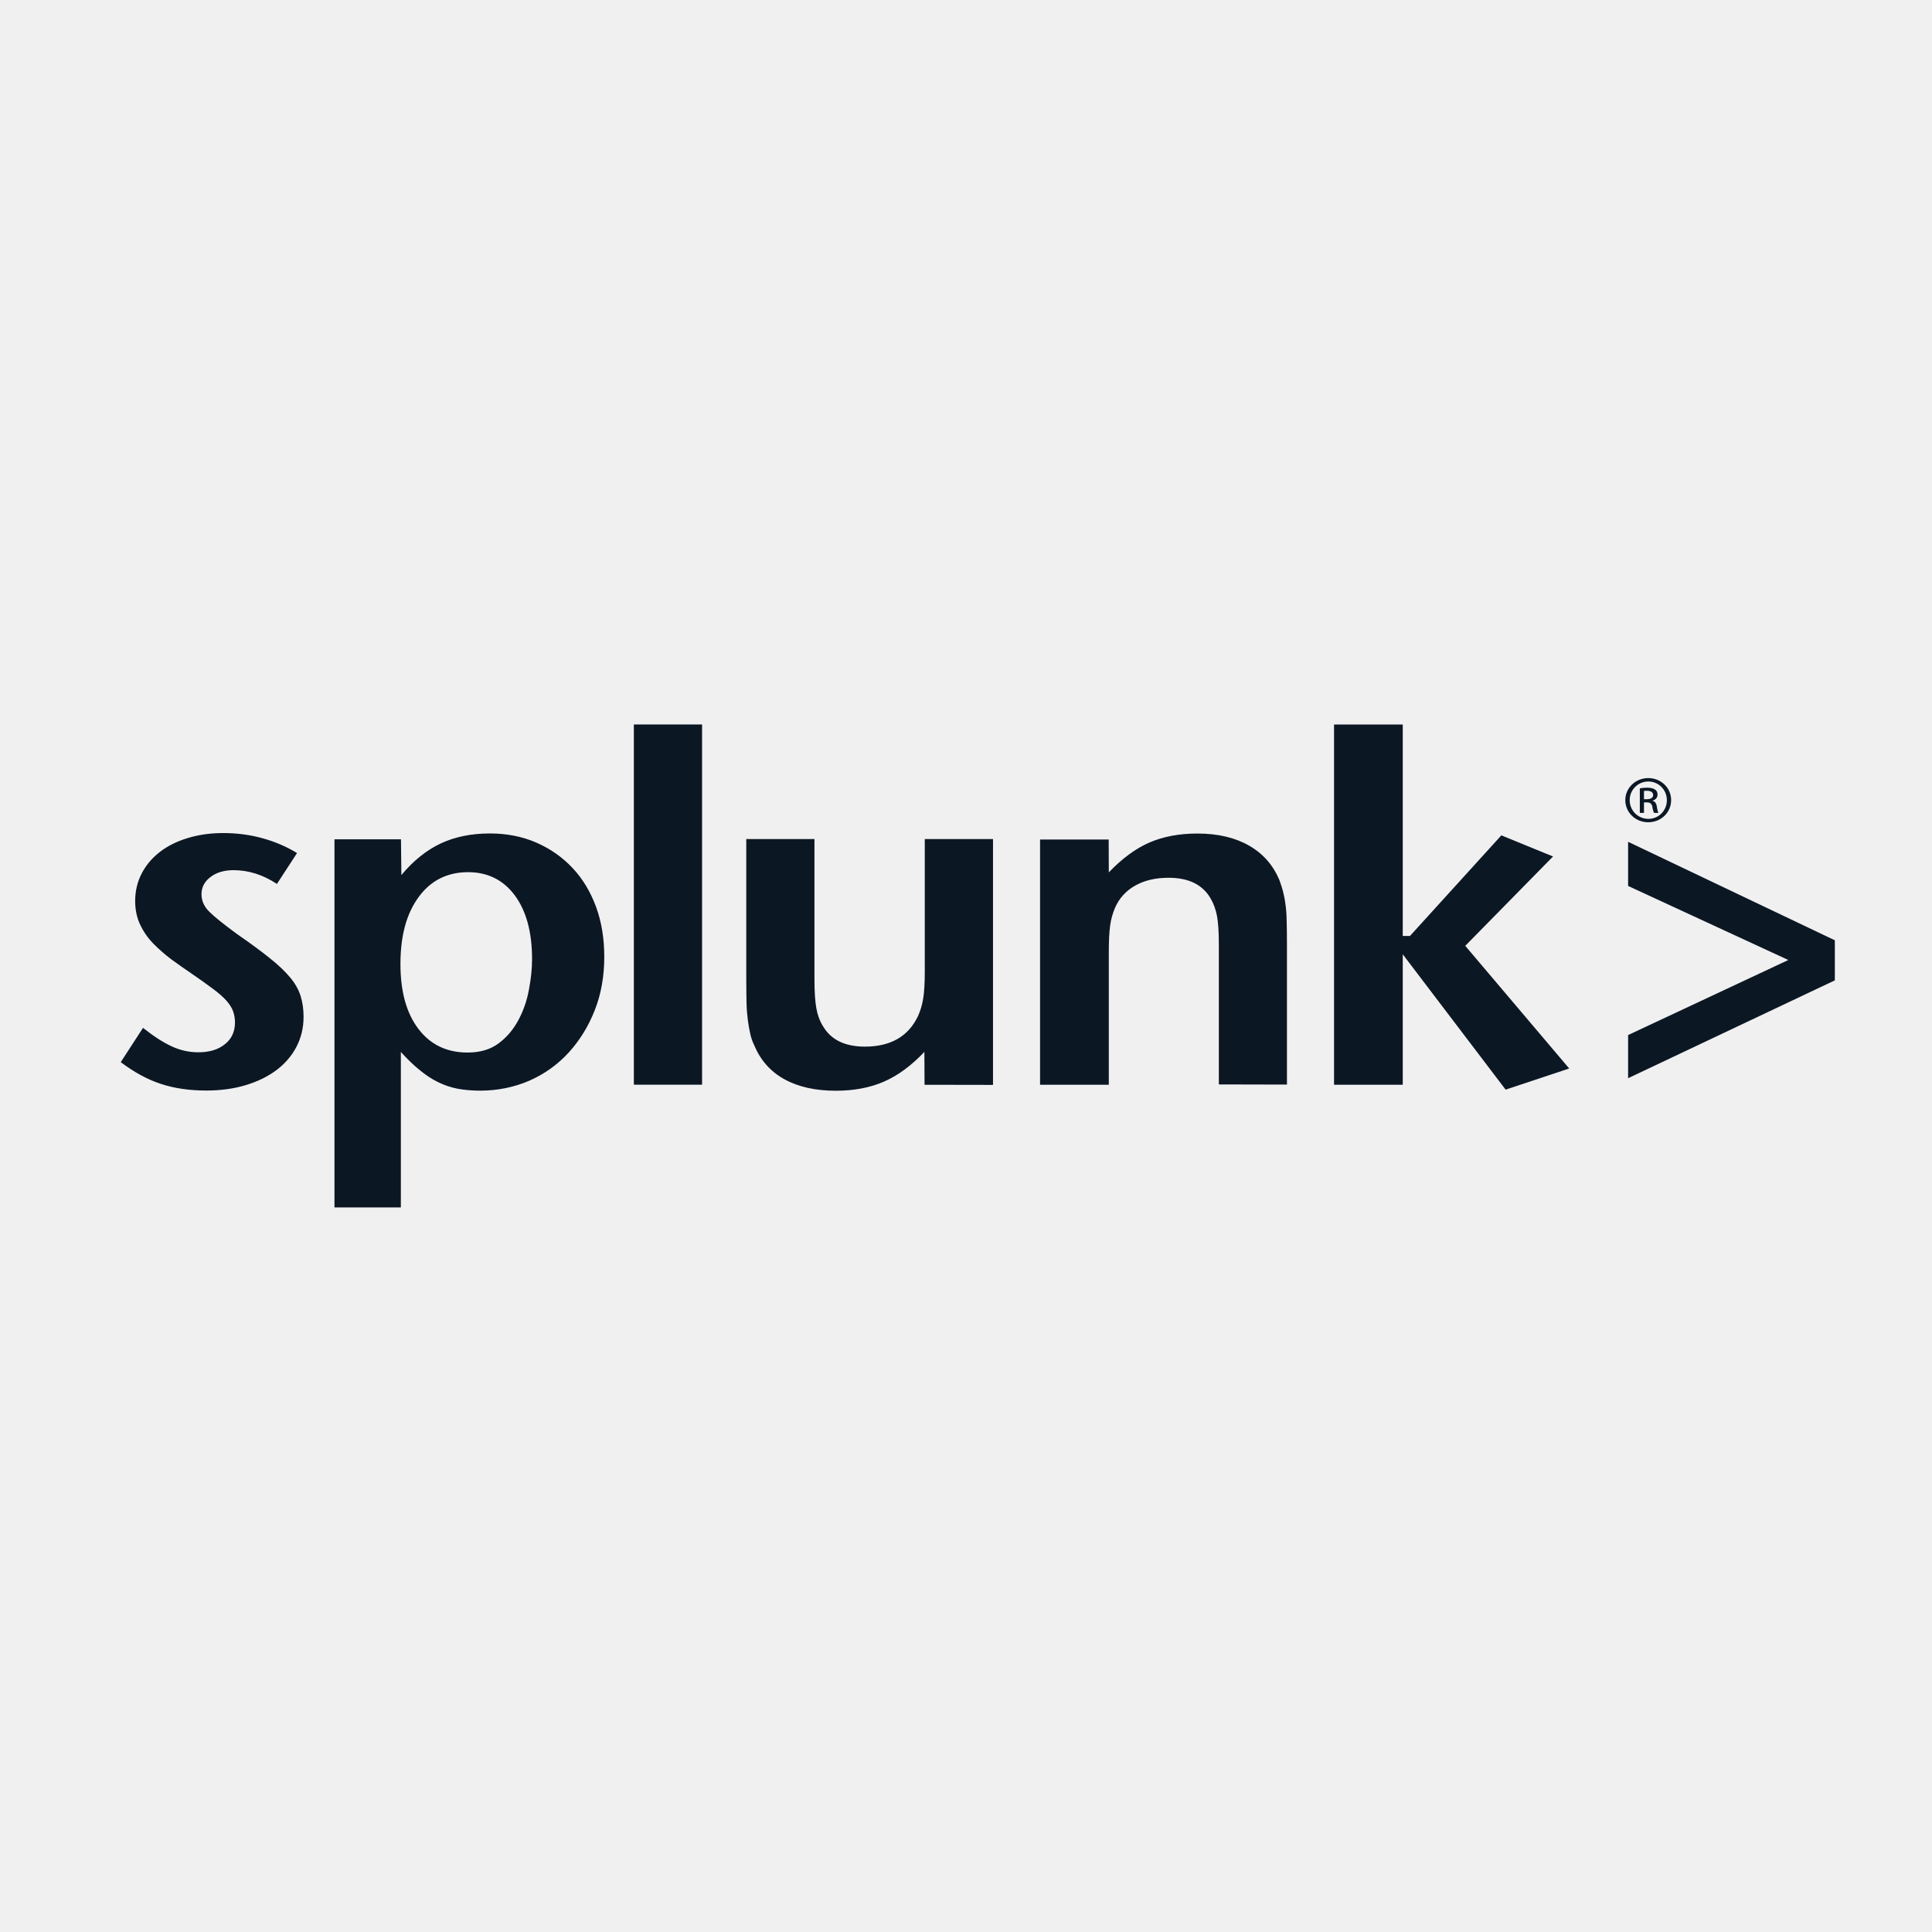
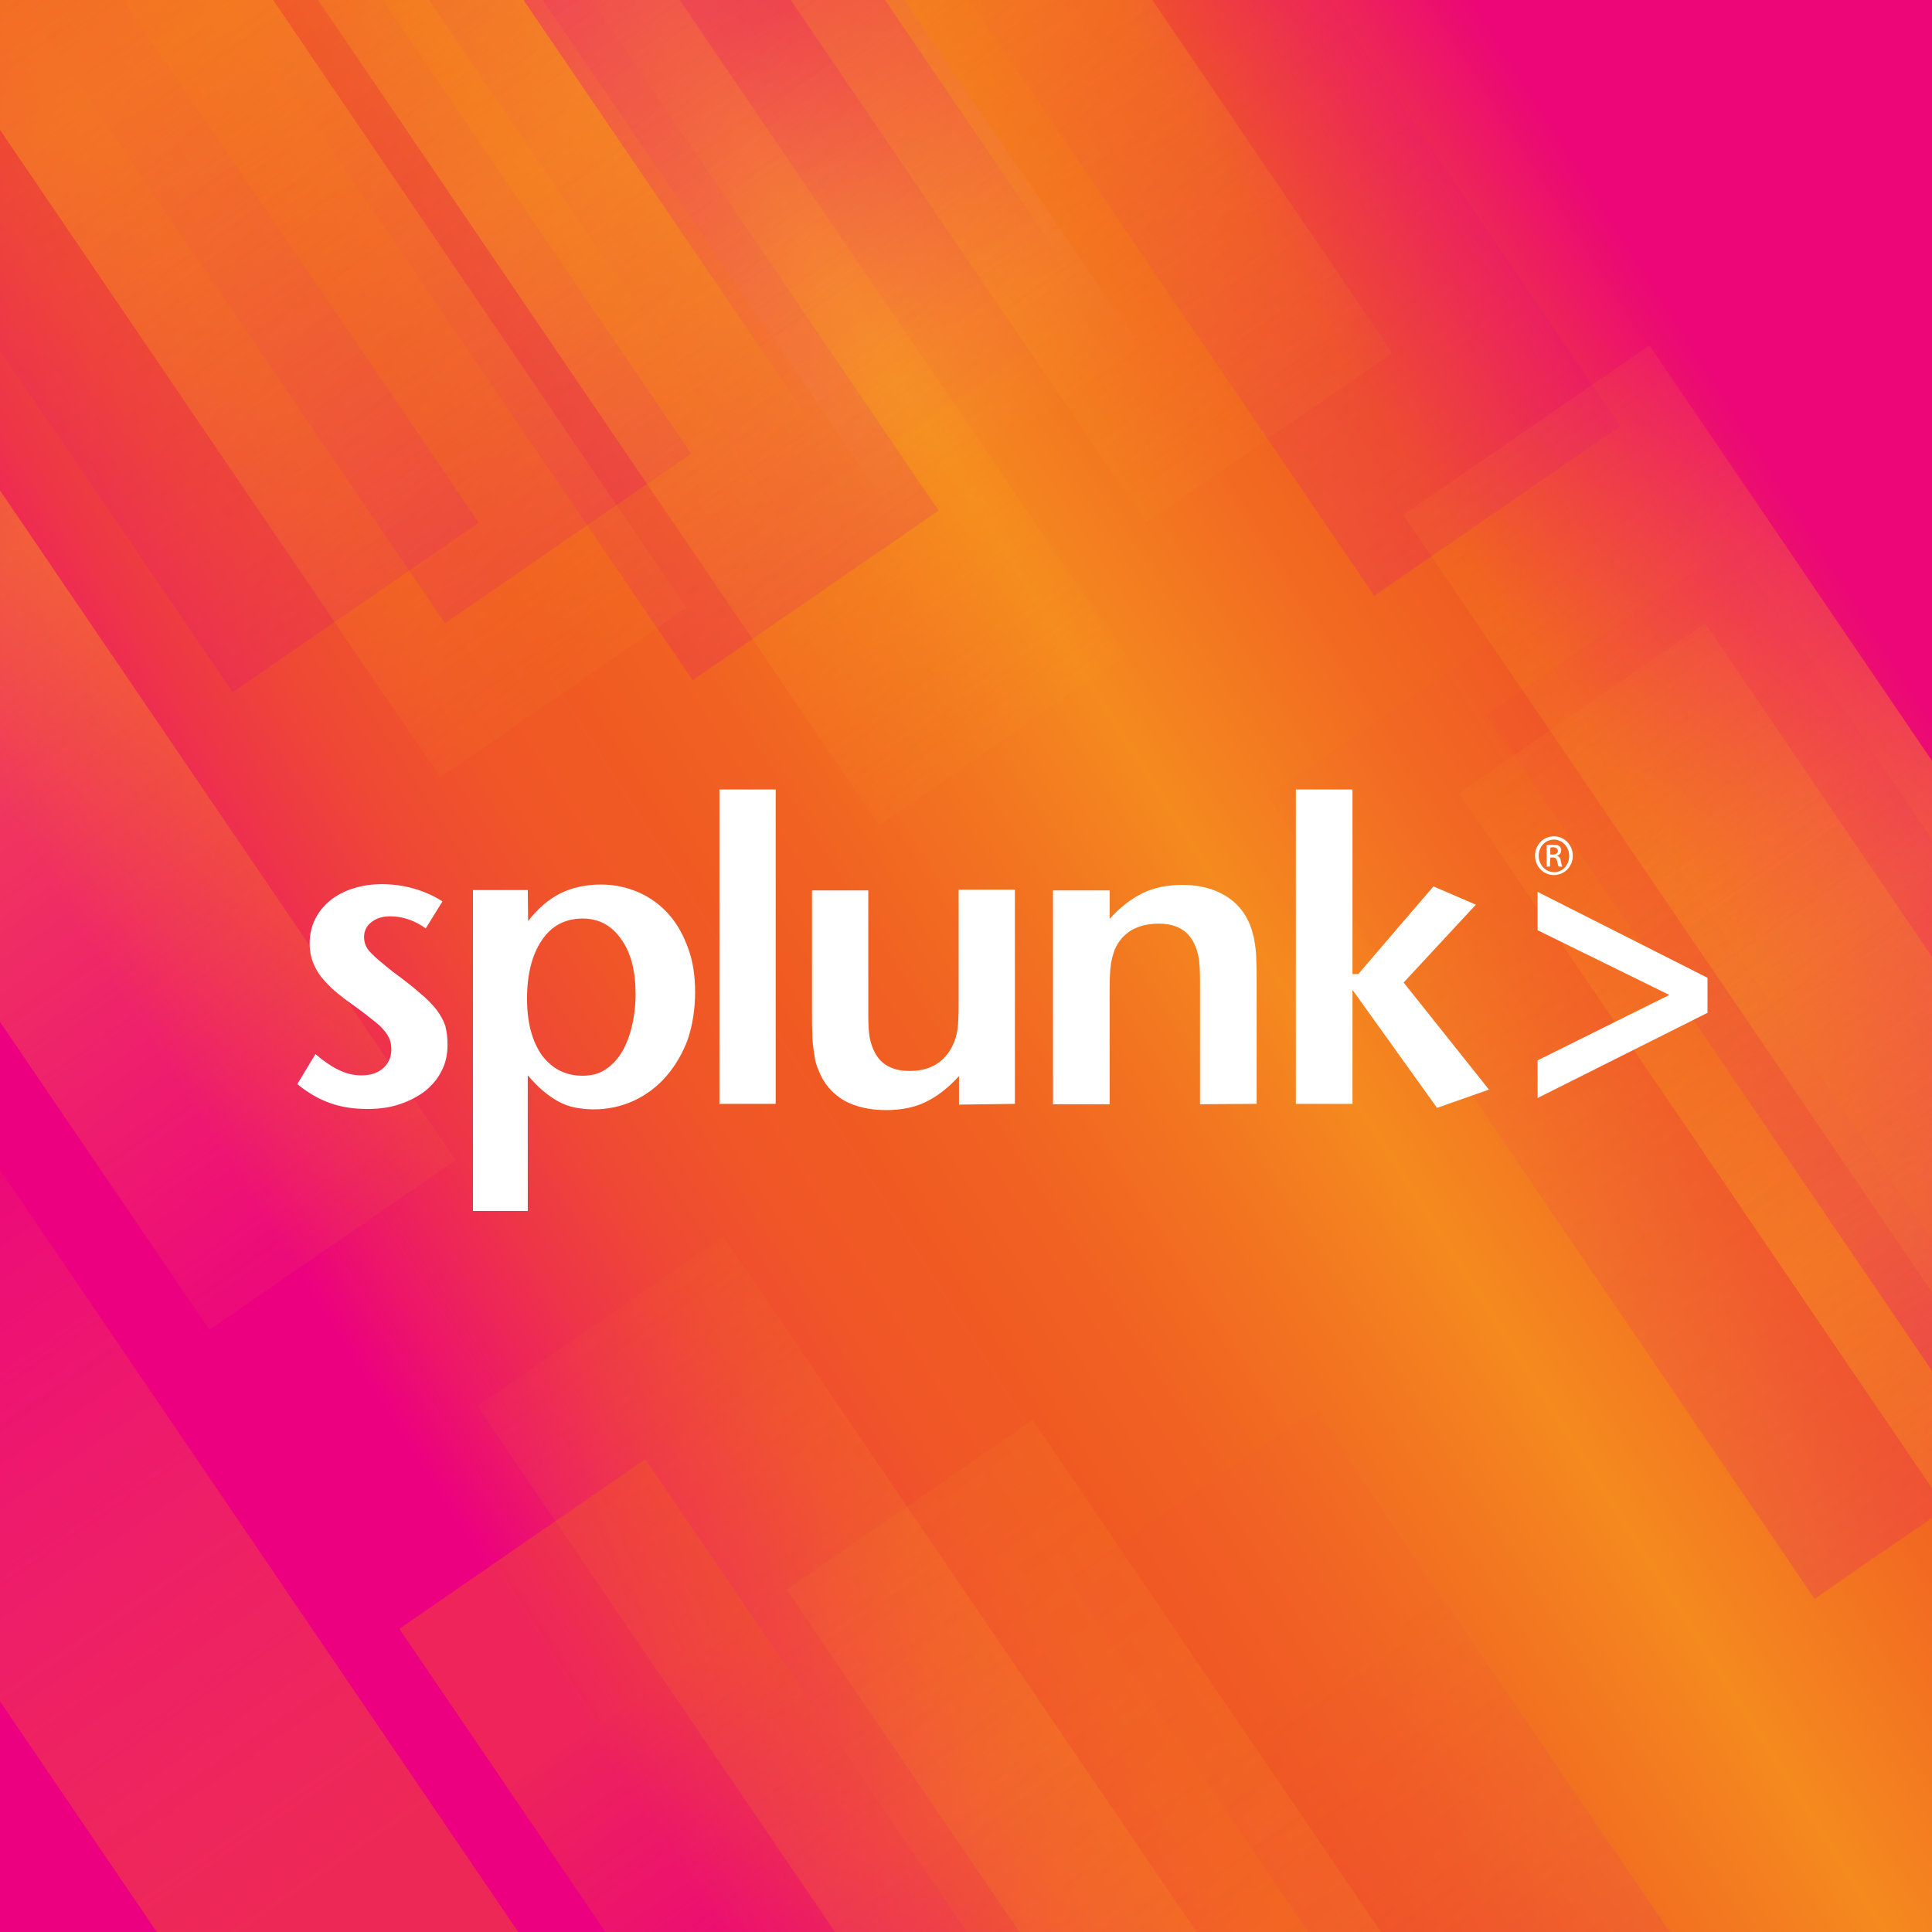
<svg xmlns="http://www.w3.org/2000/svg" width="48" height="48" viewBox="0 0 48 48" fill="none">
-   <g clip-path="url(#clip0_1_3)">
-     <path d="M7.542 25.267C7.542 25.534 7.483 25.782 7.363 26.012C7.244 26.238 7.075 26.433 6.864 26.59C6.648 26.751 6.394 26.873 6.099 26.962C5.804 27.05 5.48 27.094 5.129 27.094C4.708 27.094 4.331 27.04 4 26.93C3.669 26.823 3.335 26.641 3 26.389L3.553 25.537C3.818 25.747 4.056 25.901 4.272 25.999C4.484 26.097 4.702 26.144 4.927 26.144C5.202 26.144 5.421 26.078 5.589 25.942C5.758 25.807 5.838 25.628 5.838 25.398C5.838 25.301 5.821 25.21 5.791 25.125C5.762 25.04 5.705 24.952 5.626 24.861C5.546 24.773 5.434 24.672 5.292 24.568C5.153 24.465 4.971 24.332 4.745 24.178C4.577 24.065 4.408 23.946 4.245 23.826C4.083 23.703 3.938 23.574 3.802 23.436C3.669 23.298 3.563 23.144 3.481 22.971C3.401 22.801 3.358 22.603 3.358 22.386C3.358 22.134 3.415 21.901 3.524 21.694C3.633 21.486 3.785 21.31 3.977 21.162C4.169 21.015 4.398 20.901 4.669 20.82C4.937 20.738 5.228 20.697 5.546 20.697C5.88 20.697 6.202 20.738 6.512 20.823C6.824 20.908 7.112 21.03 7.38 21.194L6.88 21.961C6.539 21.735 6.178 21.619 5.801 21.619C5.572 21.619 5.38 21.675 5.231 21.788C5.082 21.901 5.006 22.043 5.006 22.216C5.006 22.38 5.072 22.527 5.205 22.656C5.337 22.788 5.566 22.968 5.89 23.207C6.218 23.433 6.49 23.634 6.701 23.804C6.917 23.974 7.085 24.137 7.211 24.288C7.337 24.439 7.42 24.59 7.469 24.747C7.519 24.908 7.542 25.078 7.542 25.266L7.542 25.267ZM13.219 23.829C13.219 24.065 13.193 24.32 13.14 24.593C13.09 24.867 13.001 25.119 12.875 25.352C12.749 25.584 12.587 25.776 12.385 25.924C12.183 26.075 11.925 26.15 11.617 26.15C11.101 26.15 10.693 25.955 10.395 25.562C10.098 25.172 9.949 24.635 9.949 23.952C9.949 23.251 10.098 22.698 10.402 22.286C10.703 21.874 11.114 21.669 11.63 21.669C12.12 21.669 12.507 21.864 12.792 22.248C13.077 22.635 13.219 23.163 13.219 23.83L13.219 23.829ZM15.013 23.77C15.013 23.314 14.944 22.899 14.808 22.528C14.669 22.153 14.477 21.833 14.222 21.562C13.967 21.292 13.669 21.084 13.322 20.933C12.974 20.782 12.59 20.707 12.17 20.707C11.706 20.707 11.299 20.792 10.948 20.956C10.597 21.122 10.27 21.383 9.972 21.741L9.962 20.852H8.31V29.998H9.959V26.135C10.121 26.314 10.276 26.465 10.429 26.587C10.578 26.71 10.73 26.811 10.885 26.886C11.041 26.962 11.203 27.018 11.375 27.05C11.547 27.081 11.733 27.097 11.928 27.097C12.365 27.097 12.775 27.012 13.152 26.849C13.53 26.682 13.857 26.449 14.132 26.147C14.407 25.845 14.622 25.493 14.778 25.094C14.937 24.691 15.013 24.248 15.013 23.77L15.013 23.77ZM15.748 26.949H17.443V17.999H15.748V26.949ZM24.671 26.952V20.846H22.976V24.132C22.976 24.424 22.963 24.651 22.936 24.811C22.91 24.971 22.867 25.113 22.807 25.245C22.569 25.748 22.128 26.003 21.49 26.003C20.99 26.003 20.643 25.833 20.444 25.49C20.364 25.361 20.311 25.213 20.282 25.05C20.252 24.886 20.235 24.651 20.235 24.339V20.846H18.541V24.316C18.541 24.552 18.544 24.753 18.547 24.913C18.551 25.074 18.564 25.221 18.58 25.347C18.597 25.473 18.617 25.586 18.64 25.684C18.66 25.781 18.693 25.876 18.736 25.964C18.892 26.338 19.14 26.621 19.487 26.813C19.835 27.005 20.262 27.099 20.765 27.099C21.218 27.099 21.619 27.023 21.963 26.872C22.308 26.722 22.642 26.476 22.966 26.134L22.97 26.951L24.671 26.954L24.671 26.952ZM31.974 26.949V23.486C31.974 23.25 31.971 23.049 31.967 22.882C31.964 22.715 31.954 22.571 31.934 22.448C31.918 22.325 31.895 22.218 31.871 22.127C31.845 22.033 31.815 21.942 31.782 21.854C31.626 21.489 31.378 21.206 31.031 21.008C30.683 20.809 30.256 20.709 29.749 20.709C29.296 20.709 28.895 20.785 28.551 20.935C28.207 21.086 27.872 21.335 27.548 21.674L27.545 20.857H25.84V26.95H27.548V23.661C27.548 23.378 27.558 23.154 27.581 22.997C27.601 22.84 27.644 22.692 27.704 22.55C27.813 22.305 27.985 22.123 28.213 21.997C28.442 21.871 28.713 21.808 29.031 21.808C29.531 21.808 29.878 21.978 30.077 22.321C30.153 22.45 30.206 22.598 30.236 22.758C30.266 22.919 30.282 23.157 30.282 23.466V26.942L31.974 26.946L31.974 26.949ZM38.986 26.546L36.404 23.499L38.585 21.279L37.301 20.754L35.03 23.254H34.851V18.001H33.144V26.951H34.851V23.709L37.407 27.072L38.985 26.547L38.986 26.546ZM45.586 24.358V23.361L40.45 20.914V22.011L44.431 23.851L40.45 25.716V26.788L45.586 24.357V24.358ZM40.949 19.331C40.635 19.331 40.38 19.576 40.38 19.878C40.38 20.187 40.635 20.429 40.949 20.429C41.267 20.429 41.519 20.187 41.519 19.878C41.519 19.573 41.267 19.331 40.949 19.331V19.331ZM40.953 19.416C41.208 19.416 41.413 19.623 41.413 19.881C41.413 20.139 41.208 20.347 40.953 20.344C40.695 20.344 40.489 20.139 40.489 19.878C40.489 19.624 40.695 19.416 40.953 19.416ZM40.844 19.935H40.913C40.996 19.935 41.035 19.963 41.052 20.042C41.065 20.124 41.082 20.177 41.095 20.196H41.204C41.194 20.177 41.178 20.139 41.165 20.045C41.151 19.954 41.115 19.907 41.056 19.897V19.891C41.125 19.872 41.181 19.822 41.181 19.743C41.181 19.687 41.161 19.643 41.121 19.617C41.082 19.589 41.019 19.57 40.923 19.57C40.847 19.57 40.794 19.576 40.741 19.586V20.196H40.844V19.935V19.935ZM40.844 19.652C40.86 19.649 40.883 19.646 40.916 19.646C41.032 19.646 41.072 19.699 41.072 19.753C41.072 19.828 40.999 19.856 40.916 19.856H40.844V19.652V19.652Z" fill="#0C1724" />
+   <g clip-path="url(#clip0_8_34)">
+     <path d="M23.997 48.522C37.2 48.522 47.896 37.751 47.896 24.456C47.896 11.16 37.2 0.389 23.997 0.389C10.795 0.389 0.099 11.16 0.099 24.456C0.099 37.751 10.795 48.522 23.997 48.522Z" fill="url(#paint0_linear_8_34)" />
+     <rect width="48" height="48" fill="url(#paint1_linear_8_34)" />
+     <path opacity="0.2" fill-rule="evenodd" clip-rule="evenodd" d="M28.389 8.699L22.275 12.913L8.603 -7.176L14.718 -11.39L28.389 8.699Z" fill="url(#paint2_linear_8_34)" />
+     <path opacity="0.2" fill-rule="evenodd" clip-rule="evenodd" d="M11.895 12.986L5.781 17.199L-7.891 -2.88L-1.768 -7.103L11.895 12.986Z" fill="url(#paint3_linear_8_34)" />
+     <path opacity="0.2" fill-rule="evenodd" clip-rule="evenodd" d="M17.171 11.269L11.056 15.483L-2.606 -4.606L3.508 -8.82L17.171 11.269Z" fill="url(#paint4_linear_8_34)" />
+     <path opacity="0.2" fill-rule="evenodd" clip-rule="evenodd" d="M23.321 12.686L17.207 16.9L3.544 -3.18L9.658 -7.403L23.321 12.686Z" fill="url(#paint5_linear_8_34)" />
+     <path opacity="0.2" fill-rule="evenodd" clip-rule="evenodd" d="M40.257 10.588L34.143 14.802L20.48 -5.287L26.595 -9.501L40.257 10.588Z" fill="url(#paint6_linear_8_34)" />
+     <path opacity="0.2" fill-rule="evenodd" clip-rule="evenodd" d="M25.549 8.699L19.434 12.913L5.871 -7.04L11.985 -11.254L25.549 8.699Z" fill="url(#paint7_linear_8_34)" />
+     <path opacity="0.2" fill-rule="evenodd" clip-rule="evenodd" d="M51.196 35.508L45.082 39.722L31.509 19.77L37.624 15.556L51.196 35.508Z" fill="url(#paint8_linear_8_34)" />
+     <path opacity="0.444" fill-rule="evenodd" clip-rule="evenodd" d="M27.956 16.282L21.842 20.505L3.102 -7.058L9.217 -11.281L27.956 16.282Z" fill="url(#paint9_linear_8_34)" />
+     <path opacity="0.444" fill-rule="evenodd" clip-rule="evenodd" d="M44.397 62.835L38.282 67.049L19.542 39.495L25.657 35.281L44.397 62.835Z" fill="url(#paint10_linear_8_34)" />
+     <path opacity="0.2" fill-rule="evenodd" clip-rule="evenodd" d="M46.236 54.979L40.122 59.193L26.549 39.25L32.664 35.036L46.236 54.979Z" fill="url(#paint11_linear_8_34)" />
+     <path opacity="0.444" fill-rule="evenodd" clip-rule="evenodd" d="M17.053 15.101L10.939 19.315L-7.783 -8.22L-1.668 -12.434L17.053 15.101Z" fill="url(#paint12_linear_8_34)" />
+     <path opacity="0.444" fill-rule="evenodd" clip-rule="evenodd" d="M59.709 36.117L53.595 40.33L34.864 12.795L40.979 8.581L59.709 36.117Z" fill="url(#paint13_linear_8_34)" />
+     <path opacity="0.444" fill-rule="evenodd" clip-rule="evenodd" d="M11.318 28.824L5.203 33.038L-13.527 5.502L-7.413 1.288L11.318 28.824Z" fill="url(#paint14_linear_8_34)" />
+     <path opacity="0.444" fill-rule="evenodd" clip-rule="evenodd" d="M61.098 43.028L54.984 47.242L36.253 19.706L42.367 15.492L61.098 43.028Z" fill="url(#paint15_linear_8_34)" />
+     <path opacity="0.444" fill-rule="evenodd" clip-rule="evenodd" d="M34.594 8.772L28.479 12.986L9.749 -14.559L15.863 -18.773L34.594 8.772Z" fill="url(#paint16_linear_8_34)" />
+     <path opacity="0.444" fill-rule="evenodd" clip-rule="evenodd" d="M36.704 58.258L30.59 62.471L11.859 34.936L17.973 30.722L36.704 58.258Z" fill="url(#paint17_linear_8_34)" />
+     <path opacity="0.444" fill-rule="evenodd" clip-rule="evenodd" d="M27.659 8.336L21.544 12.55L2.814 -14.986L8.928 -19.2L27.659 8.336Z" fill="url(#paint18_linear_8_34)" />
+     <path opacity="0.444" fill-rule="evenodd" clip-rule="evenodd" d="M13.076 48.295L6.962 52.509L-6.105 33.292L0.009 29.078L13.076 48.295Z" fill="url(#paint19_linear_8_34)" />
+     <path opacity="0.4" fill-rule="evenodd" clip-rule="evenodd" d="M56.715 33.664L50.601 37.887L36.92 17.762L43.035 13.549L56.715 33.664Z" fill="url(#paint20_linear_8_34)" />
+     <path opacity="0.4" fill-rule="evenodd" clip-rule="evenodd" d="M29.715 56.369L23.601 60.583L9.92 40.467L16.034 36.253L29.715 56.369Z" fill="url(#paint21_linear_8_34)" />
+     <path d="M11.119 25.954C11.119 26.19 11.074 26.408 10.975 26.599C10.876 26.799 10.741 26.962 10.56 27.108C10.38 27.244 10.172 27.353 9.929 27.434C9.686 27.516 9.424 27.552 9.135 27.552C8.793 27.552 8.477 27.507 8.207 27.407C7.936 27.316 7.656 27.153 7.386 26.935L7.837 26.19C8.053 26.372 8.252 26.508 8.432 26.59C8.603 26.672 8.784 26.717 8.973 26.717C9.199 26.717 9.379 26.663 9.514 26.544C9.649 26.426 9.722 26.272 9.722 26.072C9.722 25.99 9.713 25.909 9.686 25.836C9.658 25.763 9.613 25.682 9.55 25.609C9.487 25.527 9.397 25.445 9.28 25.355C9.162 25.264 9.018 25.146 8.829 25.01C8.685 24.91 8.549 24.81 8.414 24.701C8.279 24.592 8.161 24.483 8.053 24.356C7.945 24.238 7.855 24.101 7.792 23.947C7.729 23.802 7.693 23.629 7.693 23.439C7.693 23.221 7.738 23.021 7.828 22.839C7.918 22.657 8.044 22.503 8.198 22.376C8.351 22.249 8.54 22.149 8.766 22.076C8.982 22.004 9.226 21.967 9.487 21.967C9.758 21.967 10.028 22.004 10.281 22.076C10.542 22.149 10.777 22.258 10.993 22.394L10.578 23.066C10.299 22.866 10.001 22.766 9.695 22.766C9.505 22.766 9.352 22.812 9.226 22.912C9.099 23.012 9.045 23.139 9.045 23.284C9.045 23.429 9.099 23.556 9.208 23.666C9.316 23.784 9.505 23.938 9.767 24.147C10.037 24.347 10.263 24.519 10.434 24.674C10.614 24.819 10.75 24.964 10.849 25.091C10.948 25.228 11.02 25.355 11.065 25.491C11.101 25.645 11.119 25.791 11.119 25.954ZM15.791 24.701C15.791 24.91 15.773 25.128 15.728 25.364C15.683 25.6 15.611 25.827 15.511 26.027C15.412 26.227 15.277 26.399 15.105 26.526C14.934 26.663 14.727 26.726 14.474 26.726C14.05 26.726 13.717 26.553 13.464 26.218C13.221 25.872 13.094 25.409 13.094 24.81C13.094 24.201 13.221 23.711 13.464 23.357C13.708 22.994 14.05 22.821 14.474 22.821C14.88 22.821 15.196 22.994 15.43 23.329C15.674 23.666 15.791 24.12 15.791 24.701ZM17.27 24.646C17.27 24.247 17.216 23.884 17.099 23.566C16.981 23.239 16.828 22.957 16.62 22.721C16.413 22.485 16.161 22.303 15.881 22.176C15.592 22.049 15.277 21.976 14.934 21.976C14.555 21.976 14.222 22.049 13.924 22.194C13.636 22.34 13.365 22.567 13.121 22.884L13.112 22.113H11.751V30.086H13.112V26.717C13.248 26.871 13.374 27.008 13.5 27.108C13.627 27.216 13.753 27.298 13.879 27.371C14.005 27.434 14.14 27.489 14.285 27.516C14.429 27.543 14.582 27.562 14.745 27.562C15.105 27.562 15.439 27.489 15.755 27.344C16.061 27.198 16.332 26.998 16.557 26.735C16.783 26.472 16.963 26.163 17.09 25.818C17.207 25.455 17.27 25.073 17.27 24.646ZM17.874 27.425H19.272V19.615H17.874V27.425ZM25.215 27.425V22.104H23.817V24.973C23.817 25.228 23.808 25.427 23.79 25.564C23.772 25.7 23.736 25.827 23.682 25.945C23.483 26.381 23.123 26.608 22.6 26.608C22.194 26.608 21.905 26.463 21.743 26.163C21.68 26.054 21.635 25.918 21.608 25.782C21.581 25.636 21.572 25.436 21.572 25.164V22.122H20.174V25.146C20.174 25.355 20.174 25.527 20.183 25.673C20.183 25.818 20.192 25.945 20.21 26.054C20.228 26.163 20.237 26.263 20.255 26.345C20.273 26.426 20.3 26.508 20.336 26.59C20.462 26.917 20.67 27.162 20.958 27.334C21.247 27.498 21.599 27.58 22.013 27.58C22.383 27.58 22.717 27.516 22.996 27.38C23.276 27.244 23.555 27.035 23.826 26.735V27.444L25.215 27.425ZM31.221 27.425V24.41C31.221 24.201 31.221 24.029 31.212 23.884C31.212 23.738 31.203 23.611 31.185 23.502C31.167 23.393 31.158 23.302 31.131 23.221C31.113 23.139 31.086 23.057 31.059 22.984C30.932 22.666 30.725 22.421 30.436 22.249C30.148 22.076 29.796 21.985 29.381 21.985C29.012 21.985 28.678 22.049 28.398 22.185C28.119 22.321 27.839 22.53 27.569 22.83V22.122H26.162V27.434H27.569V24.565C27.569 24.319 27.578 24.12 27.596 23.983C27.614 23.847 27.65 23.72 27.695 23.593C27.785 23.384 27.929 23.221 28.11 23.111C28.299 23.003 28.524 22.948 28.786 22.948C29.192 22.948 29.48 23.093 29.643 23.393C29.706 23.502 29.751 23.638 29.778 23.774C29.805 23.92 29.814 24.12 29.814 24.392V27.434L31.221 27.425ZM36.993 27.071L34.873 24.41L36.668 22.476L35.613 22.022L33.746 24.201H33.602V19.615H32.195V27.425H33.602V24.592L35.703 27.525L36.993 27.071ZM42.422 25.164V24.292L38.201 22.158V23.111L41.475 24.719L38.201 26.345V27.28L42.422 25.164ZM38.607 20.778C38.345 20.778 38.138 20.986 38.138 21.259C38.138 21.531 38.345 21.74 38.607 21.74C38.868 21.74 39.076 21.531 39.076 21.259C39.076 20.995 38.868 20.778 38.607 20.778ZM38.607 20.859C38.814 20.859 38.986 21.041 38.986 21.268C38.986 21.495 38.814 21.677 38.607 21.668C38.399 21.668 38.228 21.486 38.228 21.259C38.228 21.032 38.399 20.859 38.607 20.859ZM38.517 21.304H38.571C38.643 21.304 38.67 21.331 38.688 21.395C38.697 21.468 38.715 21.513 38.724 21.531H38.814C38.805 21.513 38.796 21.486 38.778 21.395C38.769 21.313 38.733 21.277 38.688 21.268V21.259C38.742 21.241 38.787 21.195 38.787 21.132C38.787 21.077 38.769 21.041 38.742 21.023C38.706 20.995 38.661 20.986 38.58 20.986C38.517 20.986 38.472 20.995 38.426 20.995V21.531H38.508L38.517 21.304ZM38.517 21.059C38.535 21.059 38.553 21.05 38.58 21.05C38.67 21.05 38.706 21.095 38.706 21.141C38.706 21.204 38.643 21.232 38.58 21.232H38.517V21.059Z" fill="white" />
  </g>
  <defs>
-     <clipPath id="clip0_1_3">
-       <rect width="42.857" height="12" fill="white" transform="translate(3 18)" />
+     <linearGradient id="paint0_linear_8_34" x1="43.77" y1="11.769" x2="4.928" y2="36.344" gradientUnits="userSpaceOnUse">
+       <stop stop-color="#EC0677" />
+       <stop offset="0.165" stop-color="#F05A22" />
+       <stop offset="0.249" stop-color="#F26A21" />
+       <stop offset="0.373" stop-color="#F58A1F" />
+       <stop offset="0.443" stop-color="#F37720" />
+       <stop offset="0.544" stop-color="#F16222" />
+       <stop offset="0.61" stop-color="#F05A22" />
+       <stop offset="0.667" stop-color="#F05627" />
+       <stop offset="0.73" stop-color="#EF4934" />
+       <stop offset="0.795" stop-color="#EE334A" />
+       <stop offset="0.863" stop-color="#ED1669" />
+       <stop offset="0.904" stop-color="#EC0080" />
+     </linearGradient>
+     <linearGradient id="paint1_linear_8_34" x1="43.857" y1="11.349" x2="5.006" y2="36.102" gradientUnits="userSpaceOnUse">
+       <stop stop-color="#EC0677" />
+       <stop offset="0.165" stop-color="#F05A22" />
+       <stop offset="0.249" stop-color="#F26A21" />
+       <stop offset="0.373" stop-color="#F58A1F" />
+       <stop offset="0.443" stop-color="#F37720" />
+       <stop offset="0.544" stop-color="#F16222" />
+       <stop offset="0.61" stop-color="#F05A22" />
+       <stop offset="0.667" stop-color="#F05627" />
+       <stop offset="0.73" stop-color="#EF4934" />
+       <stop offset="0.795" stop-color="#EE334A" />
+       <stop offset="0.863" stop-color="#ED1669" />
+       <stop offset="0.904" stop-color="#EC0080" />
+     </linearGradient>
+     <linearGradient id="paint2_linear_8_34" x1="11.695" y1="-9.191" x2="25.481" y2="10.702" gradientUnits="userSpaceOnUse">
+       <stop offset="0.503" stop-color="#E20782" />
+       <stop offset="1" stop-color="white" stop-opacity="0" />
+     </linearGradient>
+     <linearGradient id="paint3_linear_8_34" x1="-2.028" y1="-0.844" x2="8.903" y2="14.928" gradientUnits="userSpaceOnUse">
+       <stop offset="0.037" stop-color="#E20782" stop-opacity="0.1" />
+       <stop offset="1" stop-color="#E20782" />
+     </linearGradient>
+     <linearGradient id="paint4_linear_8_34" x1="3.253" y1="-2.563" x2="14.184" y2="13.209" gradientUnits="userSpaceOnUse">
+       <stop offset="0.037" stop-color="#E20782" stop-opacity="0.1" />
+       <stop offset="1" stop-color="#E20782" />
+     </linearGradient>
+     <linearGradient id="paint5_linear_8_34" x1="9.4" y1="-1.144" x2="20.331" y2="14.628" gradientUnits="userSpaceOnUse">
+       <stop offset="0.037" stop-color="#E20782" stop-opacity="0.1" />
+       <stop offset="1" stop-color="#E20782" />
+     </linearGradient>
+     <linearGradient id="paint6_linear_8_34" x1="26.34" y1="-3.248" x2="37.271" y2="12.524" gradientUnits="userSpaceOnUse">
+       <stop offset="0.037" stop-color="#E20782" stop-opacity="0.1" />
+       <stop offset="1" stop-color="#E20782" />
+     </linearGradient>
+     <linearGradient id="paint7_linear_8_34" x1="8.915" y1="-9.117" x2="22.539" y2="10.542" gradientUnits="userSpaceOnUse">
+       <stop stop-color="#E20782" />
+       <stop offset="0.772" stop-color="#E20782" stop-opacity="0.1" />
+     </linearGradient>
+     <linearGradient id="paint8_linear_8_34" x1="34.556" y1="17.691" x2="48.18" y2="37.351" gradientUnits="userSpaceOnUse">
+       <stop offset="0.213" stop-color="#E20782" stop-opacity="0.1" />
+       <stop offset="1" stop-color="#E20782" />
+     </linearGradient>
+     <linearGradient id="paint9_linear_8_34" x1="6.134" y1="-9.113" x2="24.976" y2="18.025" gradientUnits="userSpaceOnUse">
+       <stop stop-color="#F89E1C" stop-opacity="0.2" />
+       <stop offset="0.453" stop-color="#F89E1C" />
+       <stop offset="1" stop-color="#F89E1C" stop-opacity="0.15" />
+     </linearGradient>
+     <linearGradient id="paint10_linear_8_34" x1="22.572" y1="37.44" x2="41.414" y2="64.578" gradientUnits="userSpaceOnUse">
+       <stop stop-color="#F89E1C" stop-opacity="0.2" />
+       <stop offset="0.554" stop-color="#F89E1C" stop-opacity="0.5" />
+       <stop offset="1" stop-color="#F89E1C" stop-opacity="0.15" />
+     </linearGradient>
+     <linearGradient id="paint11_linear_8_34" x1="29.596" y1="37.17" x2="43.22" y2="56.829" gradientUnits="userSpaceOnUse">
+       <stop offset="0.228" stop-color="#E20782" stop-opacity="0.1" />
+       <stop offset="1" stop-color="#E20782" />
+     </linearGradient>
+     <linearGradient id="paint12_linear_8_34" x1="-4.755" y1="-10.277" x2="14.073" y2="16.841" gradientUnits="userSpaceOnUse">
+       <stop stop-color="#F89E1C" stop-opacity="0.2" />
+       <stop offset="0.442" stop-color="#F89E1C" />
+       <stop offset="1" stop-color="#F89E1C" stop-opacity="0.15" />
+     </linearGradient>
+     <linearGradient id="paint13_linear_8_34" x1="37.899" y1="10.742" x2="56.727" y2="37.86" gradientUnits="userSpaceOnUse">
+       <stop stop-color="#F89E1C" stop-opacity="0.2" />
+       <stop offset="0.442" stop-color="#F89E1C" />
+       <stop offset="1" stop-color="#F89E1C" stop-opacity="0.15" />
+     </linearGradient>
+     <linearGradient id="paint14_linear_8_34" x1="-10.499" y1="3.446" x2="8.33" y2="30.564" gradientUnits="userSpaceOnUse">
+       <stop stop-color="#F89E1C" stop-opacity="0.2" />
+       <stop offset="0.442" stop-color="#F89E1C" />
+       <stop offset="1" stop-color="#F89E1C" stop-opacity="0.15" />
+     </linearGradient>
+     <linearGradient id="paint15_linear_8_34" x1="39.289" y1="17.651" x2="58.117" y2="44.769" gradientUnits="userSpaceOnUse">
+       <stop stop-color="#F89E1C" stop-opacity="0.2" />
+       <stop offset="0.442" stop-color="#F89E1C" />
+       <stop offset="1" stop-color="#F89E1C" stop-opacity="0.15" />
+     </linearGradient>
+     <linearGradient id="paint16_linear_8_34" x1="12.785" y1="-16.61" x2="31.613" y2="10.508" gradientUnits="userSpaceOnUse">
+       <stop stop-color="#F89E1C" stop-opacity="0.2" />
+       <stop offset="0.442" stop-color="#F89E1C" />
+       <stop offset="1" stop-color="#F89E1C" stop-opacity="0.15" />
+     </linearGradient>
+     <linearGradient id="paint17_linear_8_34" x1="14.894" y1="32.877" x2="33.722" y2="59.995" gradientUnits="userSpaceOnUse">
+       <stop stop-color="#F89E1C" stop-opacity="0.1" />
+       <stop offset="0.44" stop-color="#F89E1C" stop-opacity="0.5" />
+       <stop offset="1" stop-color="#F89E1C" stop-opacity="0.15" />
+     </linearGradient>
+     <linearGradient id="paint18_linear_8_34" x1="5.843" y1="-17.045" x2="24.671" y2="10.073" gradientUnits="userSpaceOnUse">
+       <stop stop-color="#EC008C" stop-opacity="0.2" />
+       <stop offset="0.442" stop-color="#EC008C" />
+       <stop offset="0.941" stop-color="#EC008C" stop-opacity="0" />
+     </linearGradient>
+     <linearGradient id="paint19_linear_8_34" x1="-4.876" y1="28.551" x2="10.186" y2="50.288" gradientUnits="userSpaceOnUse">
+       <stop stop-color="#F89E1C" stop-opacity="0" />
+       <stop offset="0.849" stop-color="#F05A22" />
+     </linearGradient>
+     <linearGradient id="paint20_linear_8_34" x1="38.056" y1="12.897" x2="53.831" y2="35.659" gradientUnits="userSpaceOnUse">
+       <stop offset="0.343" stop-color="#E20782" stop-opacity="0.1" />
+       <stop offset="1" stop-color="#E20782" />
+     </linearGradient>
+     <linearGradient id="paint21_linear_8_34" x1="11.058" y1="35.598" x2="26.833" y2="58.36" gradientUnits="userSpaceOnUse">
+       <stop offset="0.289" stop-color="#F05A22" />
+       <stop offset="0.858" stop-color="#E20782" stop-opacity="0.1" />
+     </linearGradient>
+     <clipPath id="clip0_8_34">
+       <rect width="48" height="48" fill="white" />
    </clipPath>
  </defs>
</svg>
